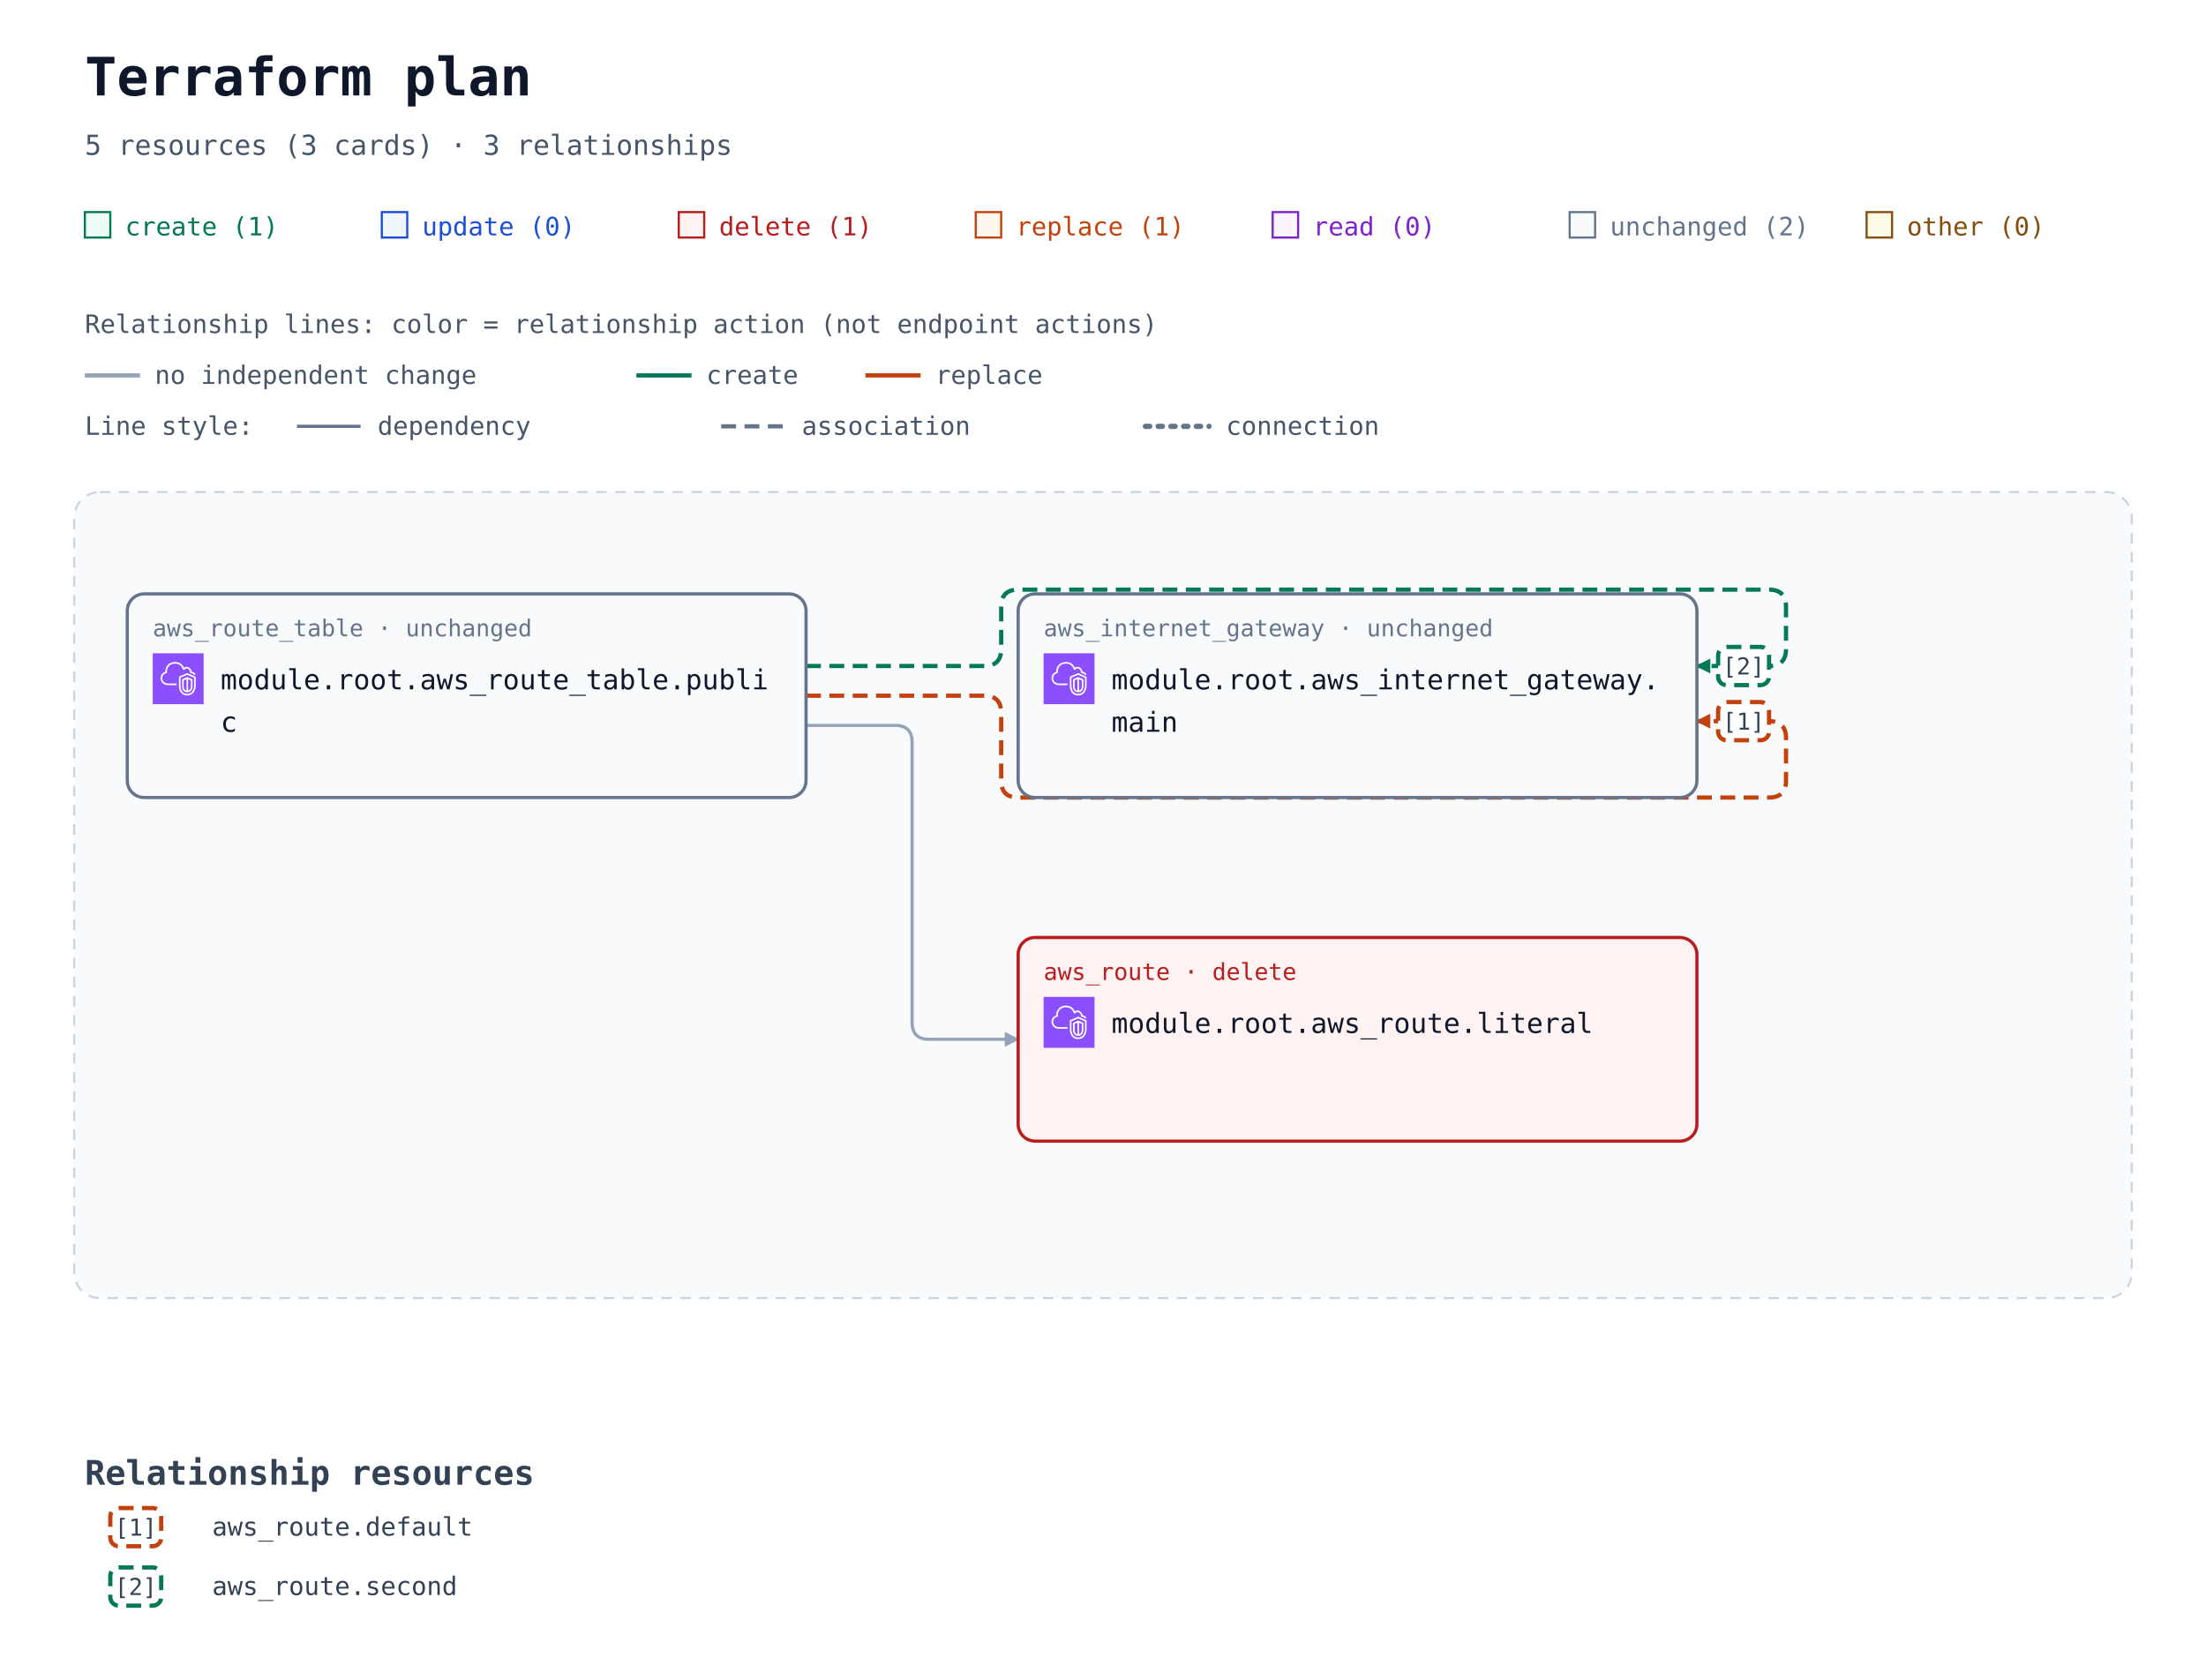
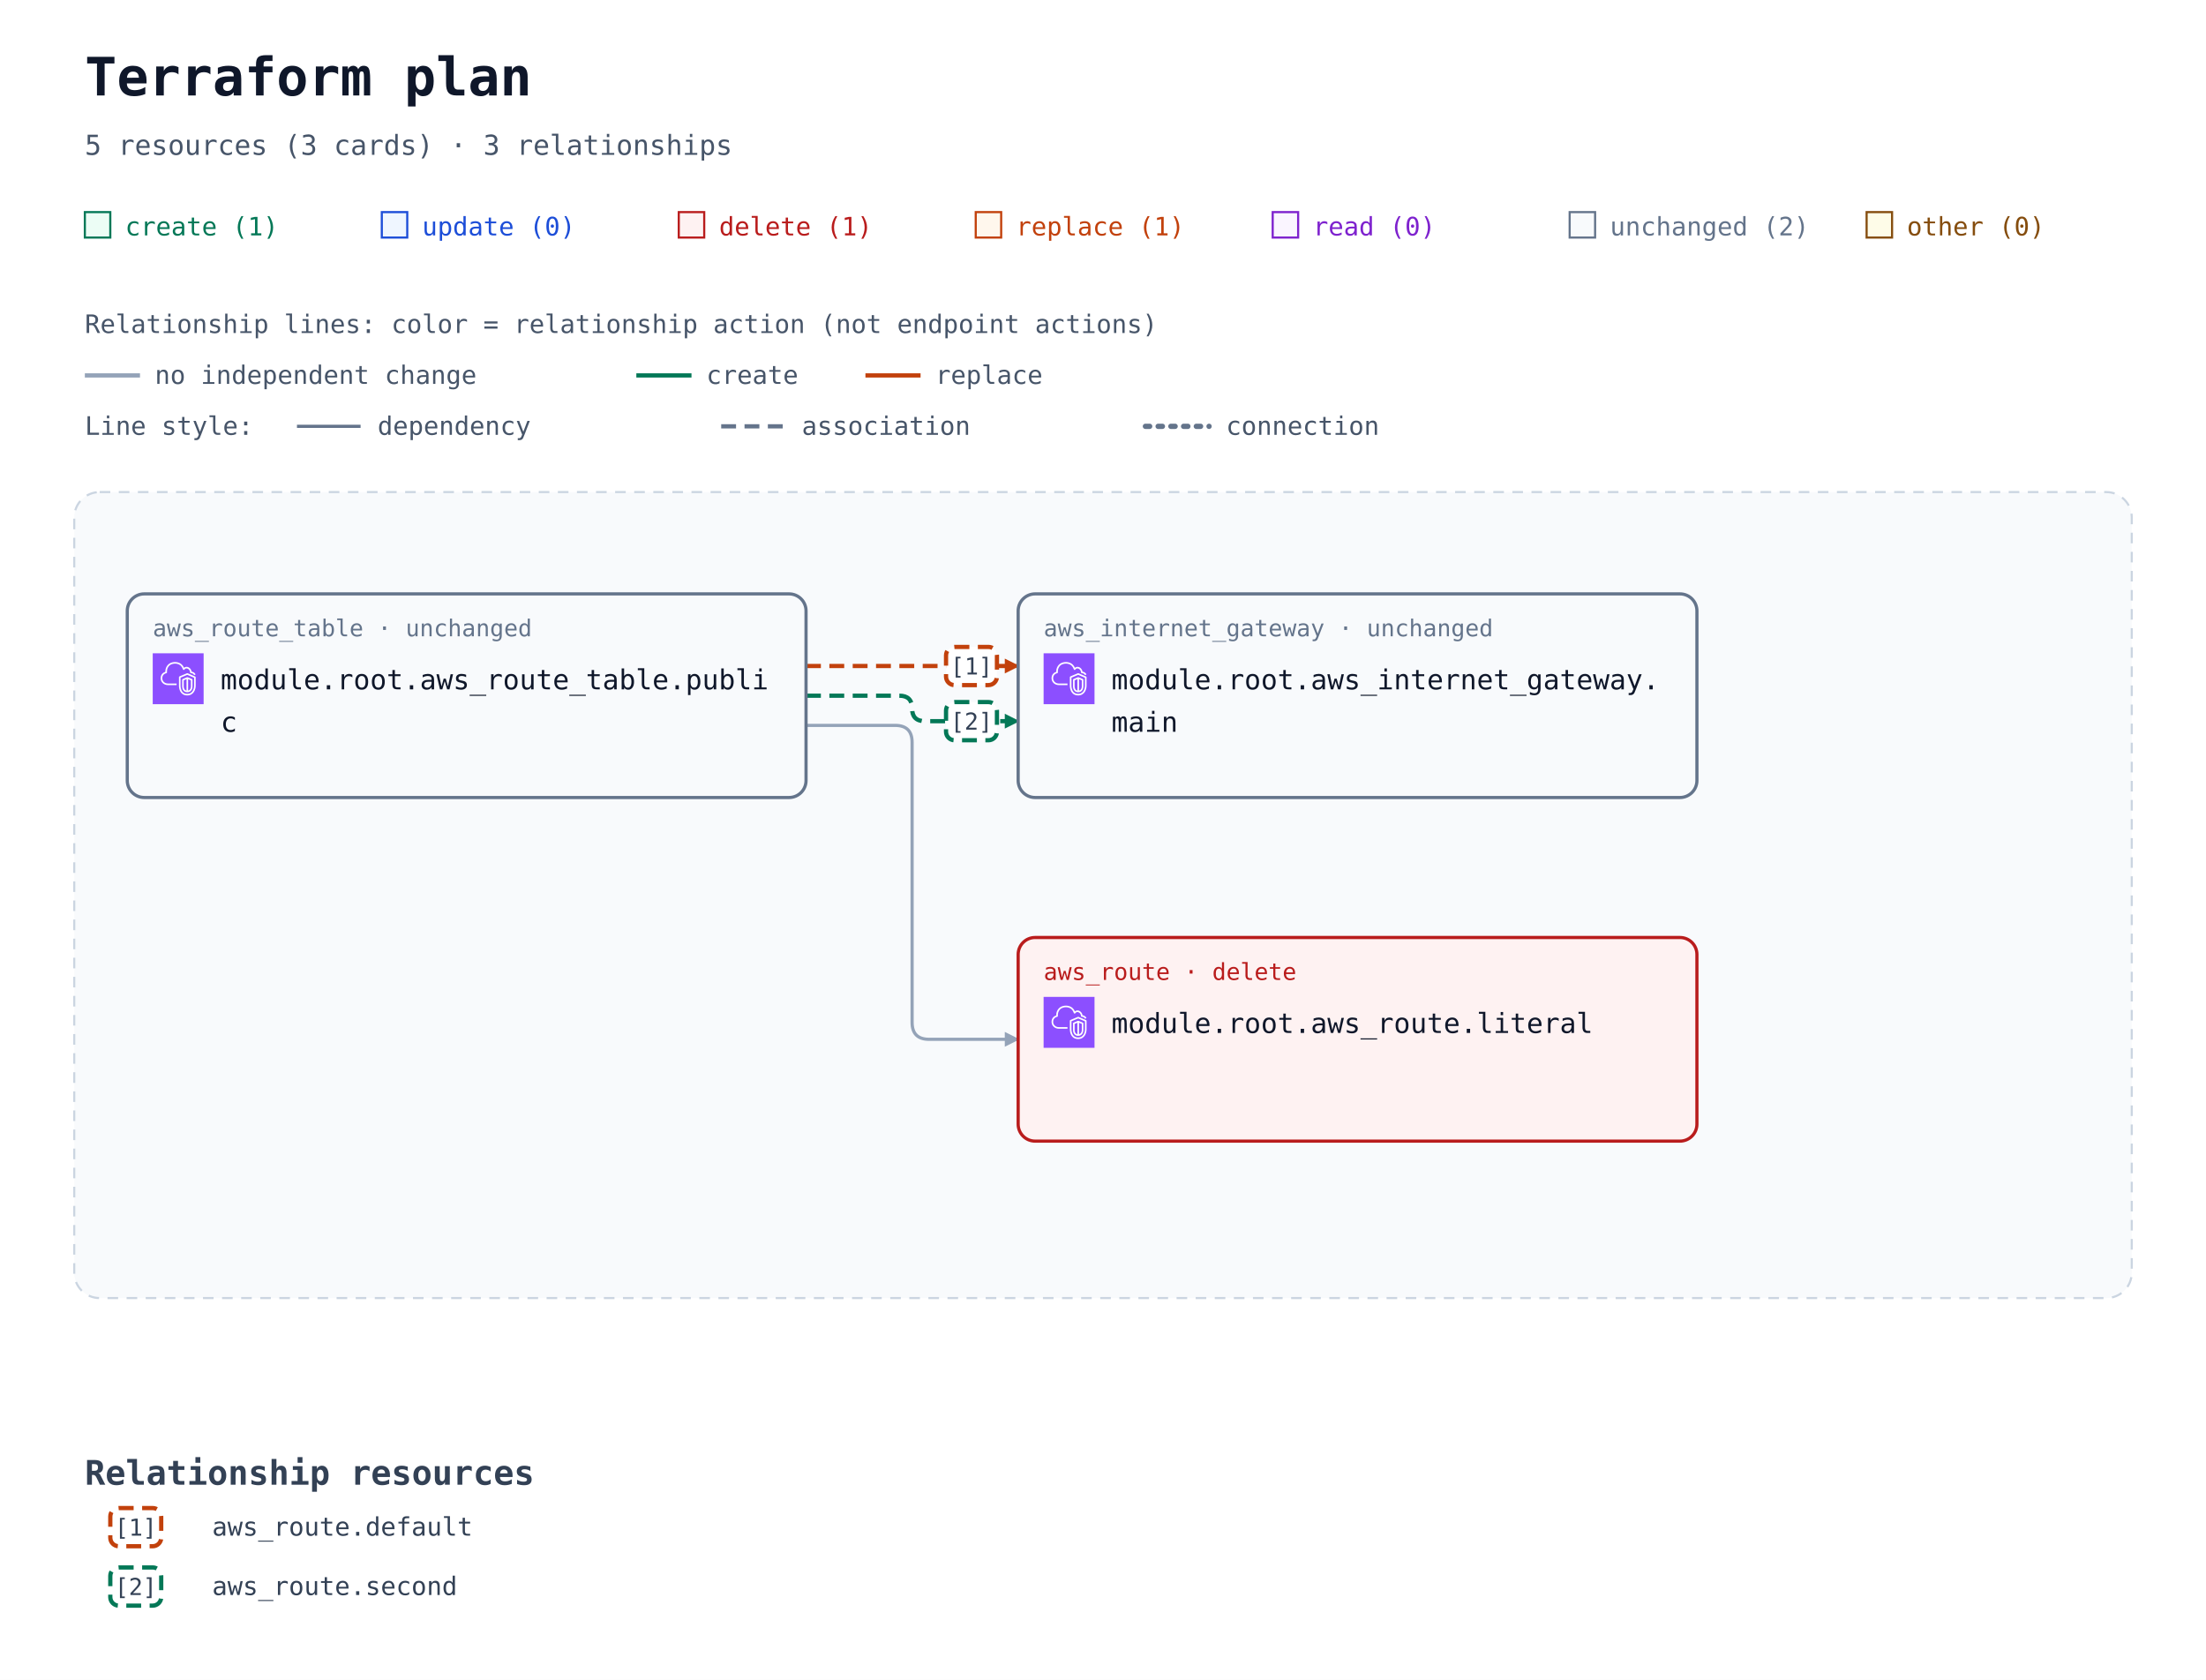
<svg xmlns="http://www.w3.org/2000/svg" width="1040" height="792" viewBox="0 0 1040 792" role="img" aria-labelledby="title description">
  <defs>
    <marker id="arrow" viewBox="0 0 10 10" refX="9" refY="5" markerWidth="7" markerHeight="7" markerUnits="userSpaceOnUse" orient="auto-start-reverse">
      <path d="M 0 0 L 10 5 L 0 10 z" fill="#94a3b8" />
    </marker>
    <marker id="arrow-create" viewBox="0 0 10 10" refX="9" refY="5" markerWidth="7" markerHeight="7" markerUnits="userSpaceOnUse" orient="auto-start-reverse">
      <path d="M 0 0 L 10 5 L 0 10 z" fill="#047857" />
    </marker>
    <marker id="arrow-replace" viewBox="0 0 10 10" refX="9" refY="5" markerWidth="7" markerHeight="7" markerUnits="userSpaceOnUse" orient="auto-start-reverse">
      <path d="M 0 0 L 10 5 L 0 10 z" fill="#c2410c" />
    </marker>
    <symbol id="planorama-icon-aws-vpc" viewBox="0 0 64 64">
      <g>
        <g id="planorama-icon-aws-vpc-local-49636f6e2d4172636869746563747572652f34382f417263685f416d617a6f6e2d5669727475616c2d507269766174652d436c6f75645f3438" stroke="none" stroke-width="1" fill="none" fill-rule="evenodd">
          <g id="planorama-icon-aws-vpc-local-49636f6e2d4172636869746563747572652d42472f34382f4e6574776f726b696e672d436f6e74656e742d44656c6976657279" fill="#8C4FFF">
            <rect id="planorama-icon-aws-vpc-local-52656374616e676c65" x="0" y="0" width="64" height="64" />
          </g>
          <path d="M48,33.977 L44.499,32.508 L44.499,46.878 C47.906,46.147 47.998,42.181 48,41.995 L48,33.977 Z M42.499,46.923 L42.499,32.508 L39,33.977 L39,42.004 C39.008,42.466 39.183,46.339 42.499,46.923 L42.499,46.923 Z M43.112,30.082 C43.358,29.977 43.638,29.978 43.886,30.081 L49.387,32.39 C49.759,32.546 50,32.909 50,33.312 L50,42.004 C49.978,44.431 48.562,49.004 43.37,49.004 C38.393,49.004 37.026,44.432 37,42.015 L37,33.312 C37,32.909 37.241,32.546 37.613,32.39 L43.112,30.082 Z M52,30.792 L43.492,27.092 L35,30.668 L35,41.025 C34.999,41.09 34.963,46.009 37.807,48.894 C39.187,50.294 41.059,51.004 43.37,51.004 C51.808,51.004 51.996,41.425 52,41.018 L52,30.792 Z M54,30.136 L54,41.025 C53.973,45.173 51.716,53.004 43.37,53.004 C40.498,53.004 38.145,52.09 36.373,50.288 C32.941,46.797 32.996,41.243 33,41.008 L33,30.004 C33,29.602 33.241,29.238 33.612,29.082 L43.111,25.082 C43.363,24.976 43.647,24.978 43.897,25.087 L53.398,29.219 C53.764,29.378 54,29.738 54,30.136 L54,30.136 Z M19,38.004 L30,38.004 L30,40.004 L19,40.004 C14.216,40.004 10.271,36.483 10.02,31.988 C10.002,31.813 10,31.599 10,31.385 C10,26.086 13.654,24.038 15.919,23.278 C15.902,23.063 15.891,22.843 15.891,22.626 C15.891,18.039 18.658,13.701 22.621,12.079 C27.58,10.049 33.235,10.937 36.695,14.285 C37.718,15.282 38.604,16.596 39.343,18.206 C40.299,17.422 41.392,17.004 42.523,17.004 C45.234,17.004 48.281,19.296 48.9,23.062 C51.069,23.344 52.936,24.639 53.896,26.582 L52.104,27.469 C51.34,25.925 49.806,25.004 48,25.004 C47.471,25.004 47.033,24.591 47.002,24.063 C46.807,20.762 44.275,19.004 42.523,19.004 C41.55,19.004 40.582,19.574 39.797,20.608 C39.575,20.899 39.215,21.048 38.852,20.993 C38.49,20.938 38.187,20.691 38.062,20.348 C37.327,18.346 36.398,16.789 35.302,15.72 C32.406,12.917 27.615,12.196 23.379,13.93 C19.775,15.405 17.891,19.421 17.891,22.626 C17.891,23.026 17.947,23.503 17.993,23.886 C18.053,24.386 17.73,24.853 17.24,24.975 C15.283,25.459 12,26.937 12,31.385 C12,31.535 11.998,31.685 12.013,31.836 C12.209,35.312 15.276,38.004 19,38.004 L19,38.004 Z" id="planorama-icon-aws-vpc-local-416d617a6f6e2d5669727475616c2d507269766174652d436c6f75645f49636f6e5f34385f5371756964" fill="#FFFFFF" />
        </g>
      </g>
    </symbol>
  </defs>
  <rect width="100%" height="100%" fill="#ffffff" />
  <g font-family="ui-monospace, SFMono-Regular, Consolas, monospace">
    <text x="40" y="45" font-size="25" font-weight="700" fill="#0f172a">Terraform plan</text>
    <text x="40" y="73" font-size="13" fill="#475569">5 resources (3 cards) · 3 relationships</text>
    <rect x="40" y="100" width="12" height="12" fill="#ecfdf5" stroke="#047857" />
    <text x="59" y="111" font-size="12" fill="#047857">create (1)</text>
    <rect x="180" y="100" width="12" height="12" fill="#eff6ff" stroke="#1d4ed8" />
    <text x="199" y="111" font-size="12" fill="#1d4ed8">update (0)</text>
    <rect x="320" y="100" width="12" height="12" fill="#fef2f2" stroke="#b91c1c" />
    <text x="339" y="111" font-size="12" fill="#b91c1c">delete (1)</text>
    <rect x="460" y="100" width="12" height="12" fill="#fff7ed" stroke="#c2410c" />
    <text x="479" y="111" font-size="12" fill="#c2410c">replace (1)</text>
    <rect x="600" y="100" width="12" height="12" fill="#faf5ff" stroke="#7e22ce" />
    <text x="619" y="111" font-size="12" fill="#7e22ce">read (0)</text>
    <rect x="740" y="100" width="12" height="12" fill="#f8fafc" stroke="#64748b" />
    <text x="759" y="111" font-size="12" fill="#64748b">unchanged (2)</text>
    <rect x="880" y="100" width="12" height="12" fill="#fefce8" stroke="#854d0e" />
    <text x="899" y="111" font-size="12" fill="#854d0e">other (0)</text>
    <g id="relationship-legend" font-size="12" fill="#475569">
      <text x="40" y="157">Relationship lines: color = relationship action (not endpoint actions)</text>
      <path d="M 40 177 H 66" stroke="#94a3b8" stroke-width="2" />
      <text x="73" y="181">no independent change</text>
      <path d="M 300 177 H 326" stroke="#047857" stroke-width="2" />
      <text x="333" y="181">create</text>
      <path d="M 408 177 H 434" stroke="#c2410c" stroke-width="2" />
      <text x="441" y="181">replace</text>
      <text x="40" y="205">Line style:</text>
      <path d="M 140 201 H 170" stroke="#64748b" stroke-width="1.5" />
      <text x="178" y="205">dependency</text>
      <path d="M 340 201 H 370" stroke="#64748b" stroke-width="2" stroke-dasharray="7 4" />
      <text x="378" y="205">association</text>
      <path d="M 540 201 H 570" stroke="#64748b" stroke-width="2.5" stroke-dasharray="2 4" stroke-linecap="round" />
      <text x="578" y="205">connection</text>
    </g>
    <g transform="translate(0 72)">
      <rect x="35" y="160" width="970" height="380" rx="12" fill="#f8fafc" stroke="#cbd5e1" stroke-dasharray="5 4" />
      <text x="52" y="185" font-size="13" font-weight="700" fill="#475569" />
-       <path d="M 380 256 L 464 256 Q 472 256 472 264 L 472 296 Q 472 304 480 304 L 834 304 Q 842 304 842 296 L 842 276 Q 842 268 834 268 L 800 268 " data-edge-kind="association" data-action-reason="replace_because_cannot_update" data-replace-paths="[[&quot;gateway_id&quot;]]" data-directionality="directed" data-source="resource-6177735f726f7574655f7461626c652e7075626c6963-current" data-target="resource-6177735f696e7465726e65745f676174657761792e6d61696e-current" fill="none" stroke="#c2410c" stroke-width="2" stroke-dasharray="7 4" stroke-linejoin="round" marker-end="url(#arrow-replace)" />
-       <path d="M 380 242 L 464 242 Q 472 242 472 234 L 472 214 Q 472 206 480 206 L 834 206 Q 842 206 842 214 L 842 234 Q 842 242 834 242 L 800 242 " data-edge-kind="association" data-directionality="directed" data-source="resource-6177735f726f7574655f7461626c652e7075626c6963-current" data-target="resource-6177735f696e7465726e65745f676174657761792e6d61696e-current" fill="none" stroke="#047857" stroke-width="2" stroke-dasharray="7 4" stroke-linejoin="round" marker-end="url(#arrow-create)" />
+       <path d="M 380 242 L 480 242 " data-edge-kind="association" data-action-reason="replace_because_cannot_update" data-replace-paths="[[&quot;gateway_id&quot;]]" data-directionality="directed" data-source="resource-6177735f726f7574655f7461626c652e7075626c6963-current" data-target="resource-6177735f696e7465726e65745f676174657761792e6d61696e-current" fill="none" stroke="#c2410c" stroke-width="2" stroke-dasharray="7 4" stroke-linejoin="round" marker-end="url(#arrow-replace)" />
+       <path d="M 380 256 L 424 256 Q 430 256 430 262 L 430 262 Q 430 268 436 268 L 480 268 " data-edge-kind="association" data-directionality="directed" data-source="resource-6177735f726f7574655f7461626c652e7075626c6963-current" data-target="resource-6177735f696e7465726e65745f676174657761792e6d61696e-current" fill="none" stroke="#047857" stroke-width="2" stroke-dasharray="7 4" stroke-linejoin="round" marker-end="url(#arrow-create)" />
      <path d="M 380 270 L 422 270 Q 430 270 430 278 L 430 410 Q 430 418 438 418 L 480 418 " data-edge-kind="dependency" data-directionality="directed" data-source="resource-6177735f726f7574655f7461626c652e7075626c6963-current" data-target="resource-6177735f726f7574652e6c69746572616c-current" fill="none" stroke="#94a3b8" stroke-width="1.5" stroke-linejoin="round" marker-end="url(#arrow)" />
      <g id="resource-6177735f696e7465726e65745f676174657761792e6d61696e-current" data-architecture-id="terraform:6177735f696e7465726e65745f676174657761792e6d61696e-current" data-qualified-address="module.root.aws_internet_gateway.main" data-terraform-address="aws_internet_gateway.main">
        <rect x="480" y="208" width="320" height="96" rx="8" fill="#f8fafc" stroke="#64748b" stroke-width="1.5" data-mode="managed" />
        <text x="492" y="228" font-size="11" fill="#64748b">aws_internet_gateway · unchanged</text>
        <use href="#planorama-icon-aws-vpc" x="492" y="236" width="24" height="24" aria-hidden="true" />
        <text x="524" y="253" font-size="13" fill="#0f172a">module.root.aws_internet_gateway.</text>
        <text x="524" y="273" font-size="13" fill="#0f172a">main</text>
      </g>
      <g id="resource-6177735f726f7574652e6c69746572616c-current" data-architecture-id="terraform:6177735f726f7574652e6c69746572616c-current" data-qualified-address="module.root.aws_route.literal" data-terraform-address="aws_route.literal">
        <rect x="480" y="370" width="320" height="96" rx="8" fill="#fef2f2" stroke="#b91c1c" stroke-width="1.5" data-mode="managed" />
        <text x="492" y="390" font-size="11" fill="#b91c1c">aws_route · delete</text>
        <use href="#planorama-icon-aws-vpc" x="492" y="398" width="24" height="24" aria-hidden="true" />
        <text x="524" y="415" font-size="13" fill="#0f172a">module.root.aws_route.literal</text>
      </g>
      <g id="resource-6177735f726f7574655f7461626c652e7075626c6963-current" data-architecture-id="terraform:6177735f726f7574655f7461626c652e7075626c6963-current" data-qualified-address="module.root.aws_route_table.public" data-terraform-address="aws_route_table.public">
        <rect x="60" y="208" width="320" height="96" rx="8" fill="#f8fafc" stroke="#64748b" stroke-width="1.5" data-mode="managed" />
        <text x="72" y="228" font-size="11" fill="#64748b">aws_route_table · unchanged</text>
        <use href="#planorama-icon-aws-vpc" x="72" y="236" width="24" height="24" aria-hidden="true" />
        <text x="104" y="253" font-size="13" fill="#0f172a">module.root.aws_route_table.publi</text>
        <text x="104" y="273" font-size="13" fill="#0f172a">c</text>
      </g>
      <g data-relationship-marker="1">
-         <rect x="810" y="259" width="24" height="18" rx="4" fill="#ffffff" stroke="#c2410c" stroke-width="2" stroke-dasharray="7 4" />
-         <text x="822" y="272" text-anchor="middle" font-size="11" fill="#334155">[1]</text>
+         <rect x="446" y="233" width="24" height="18" rx="4" fill="#ffffff" stroke="#c2410c" stroke-width="2" stroke-dasharray="7 4" />
+         <text x="458" y="246" text-anchor="middle" font-size="11" fill="#334155">[1]</text>
      </g>
      <g data-relationship-marker="2">
-         <rect x="810" y="233" width="24" height="18" rx="4" fill="#ffffff" stroke="#047857" stroke-width="2" stroke-dasharray="7 4" />
-         <text x="822" y="246" text-anchor="middle" font-size="11" fill="#334155">[2]</text>
+         <rect x="446" y="259" width="24" height="18" rx="4" fill="#ffffff" stroke="#047857" stroke-width="2" stroke-dasharray="7 4" />
+         <text x="458" y="272" text-anchor="middle" font-size="11" fill="#334155">[2]</text>
      </g>
      <g data-relationship-index="true">
        <text x="40" y="628" font-size="16" font-weight="700" fill="#334155">Relationship resources</text>
        <g data-relationship-entry="1">
          <rect x="52" y="639" width="24" height="18" rx="4" fill="#ffffff" stroke="#c2410c" stroke-width="2" stroke-dasharray="7 4" />
          <text x="64" y="652" text-anchor="middle" font-size="11" fill="#334155">[1]</text>
          <text data-source-address="aws_route.default" font-size="12" fill="#334155">
            <tspan x="100" y="652" xml:space="preserve">aws_route.default</tspan>
          </text>
        </g>
        <g data-relationship-entry="2">
          <rect x="52" y="667" width="24" height="18" rx="4" fill="#ffffff" stroke="#047857" stroke-width="2" stroke-dasharray="7 4" />
          <text x="64" y="680" text-anchor="middle" font-size="11" fill="#334155">[2]</text>
          <text data-source-address="aws_route.second" font-size="12" fill="#334155">
            <tspan x="100" y="680" xml:space="preserve">aws_route.second</tspan>
          </text>
        </g>
      </g>
    </g>
  </g>
</svg>
